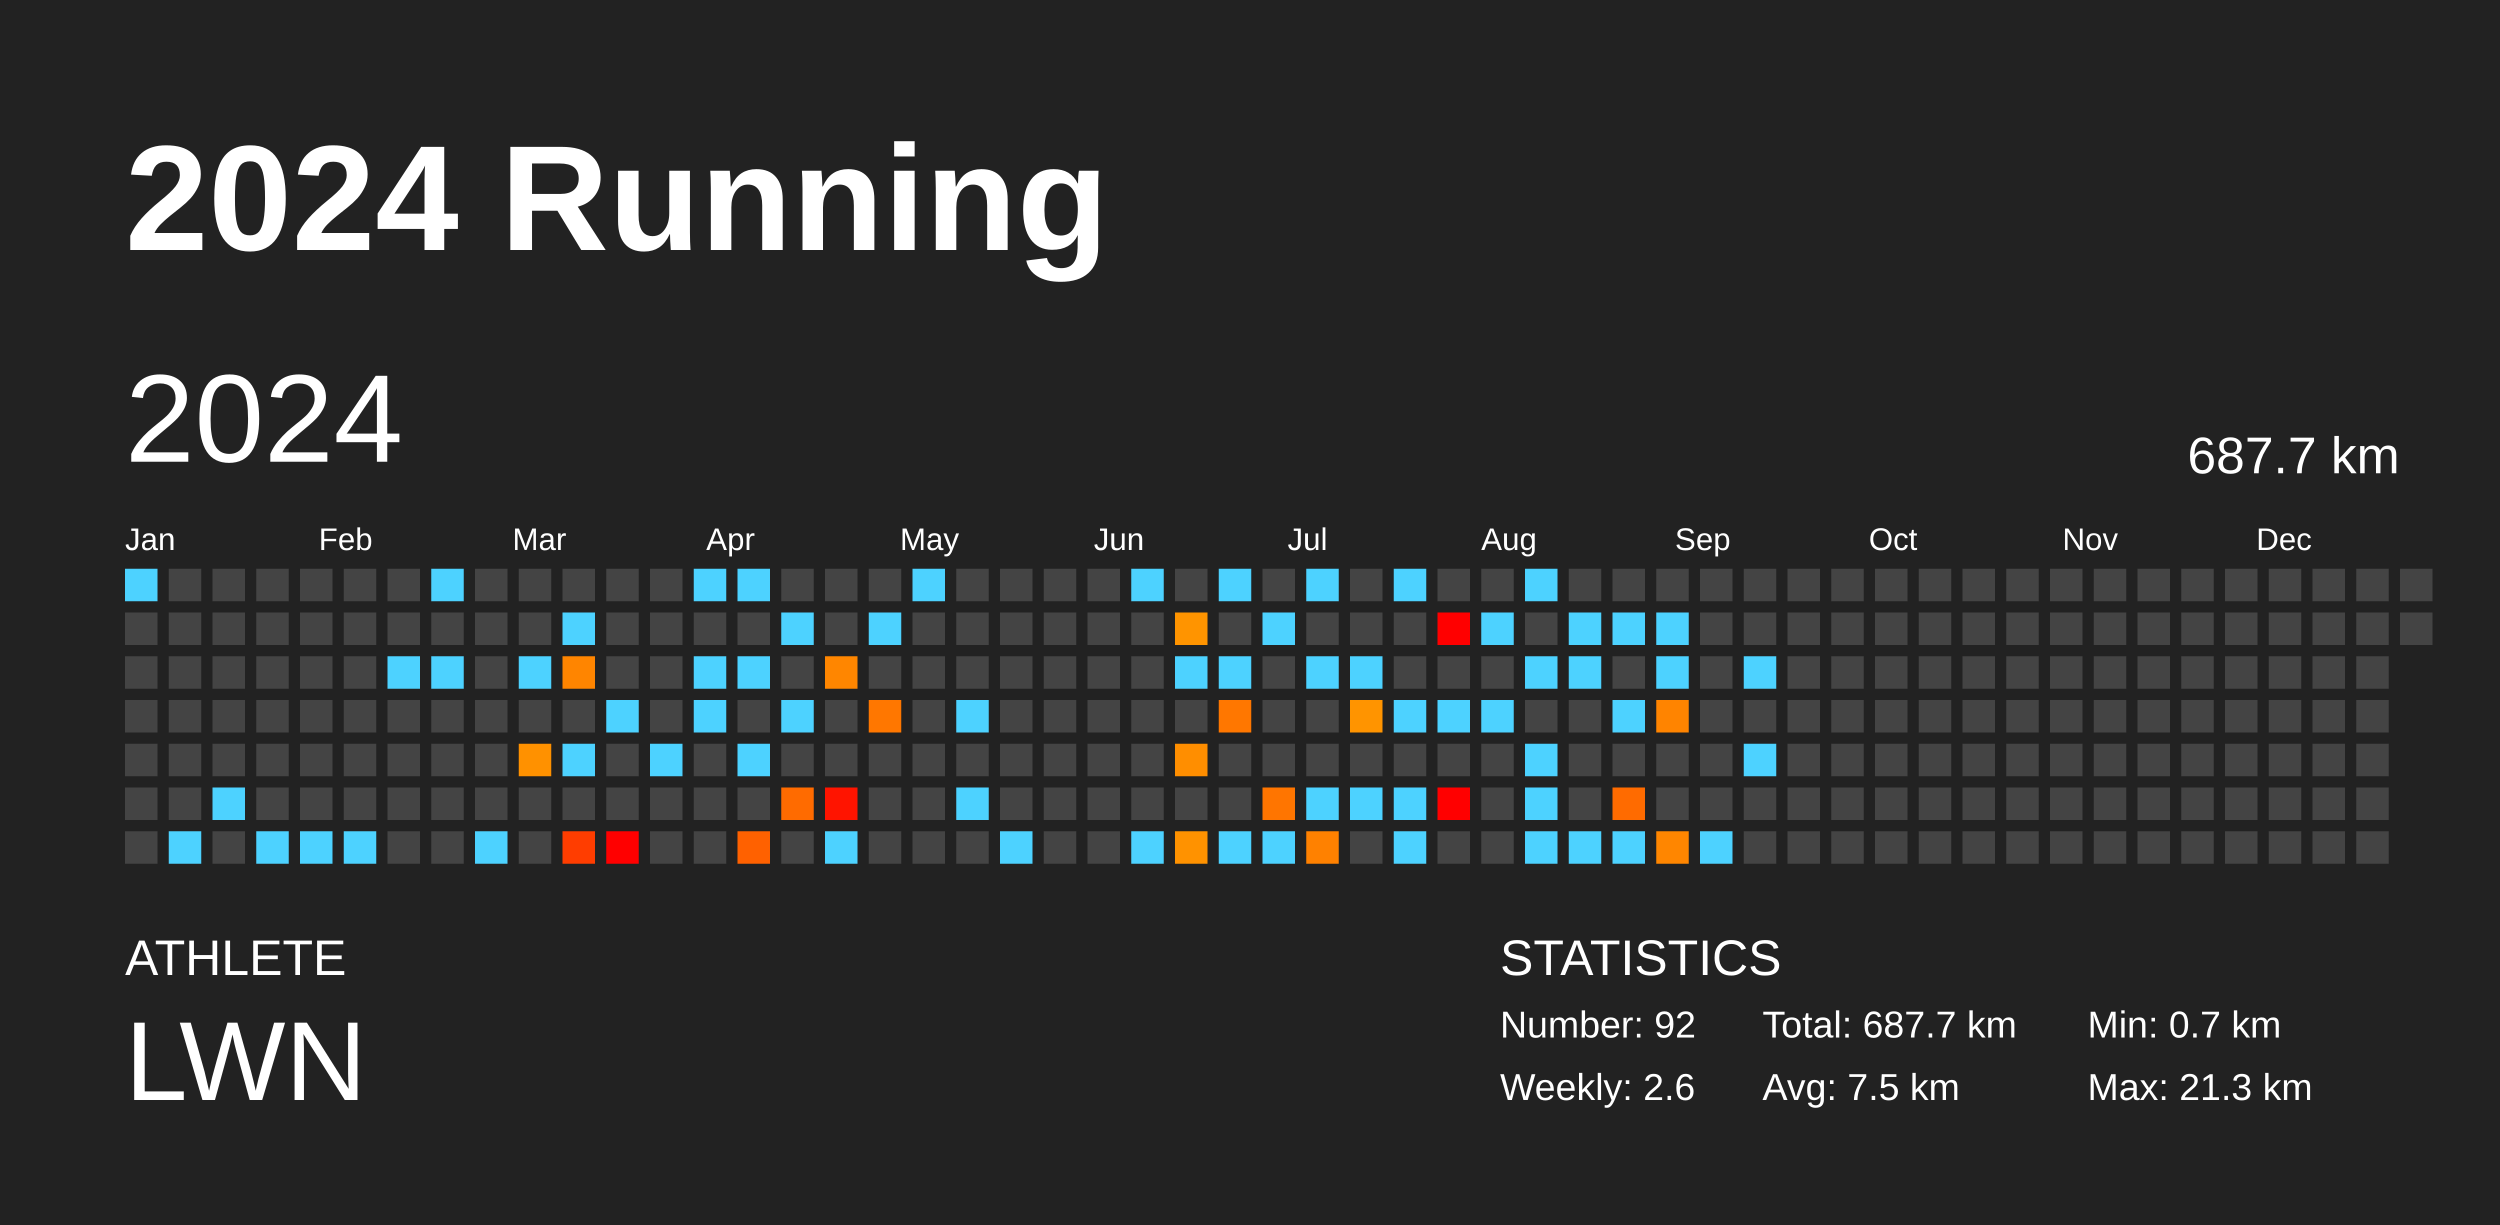
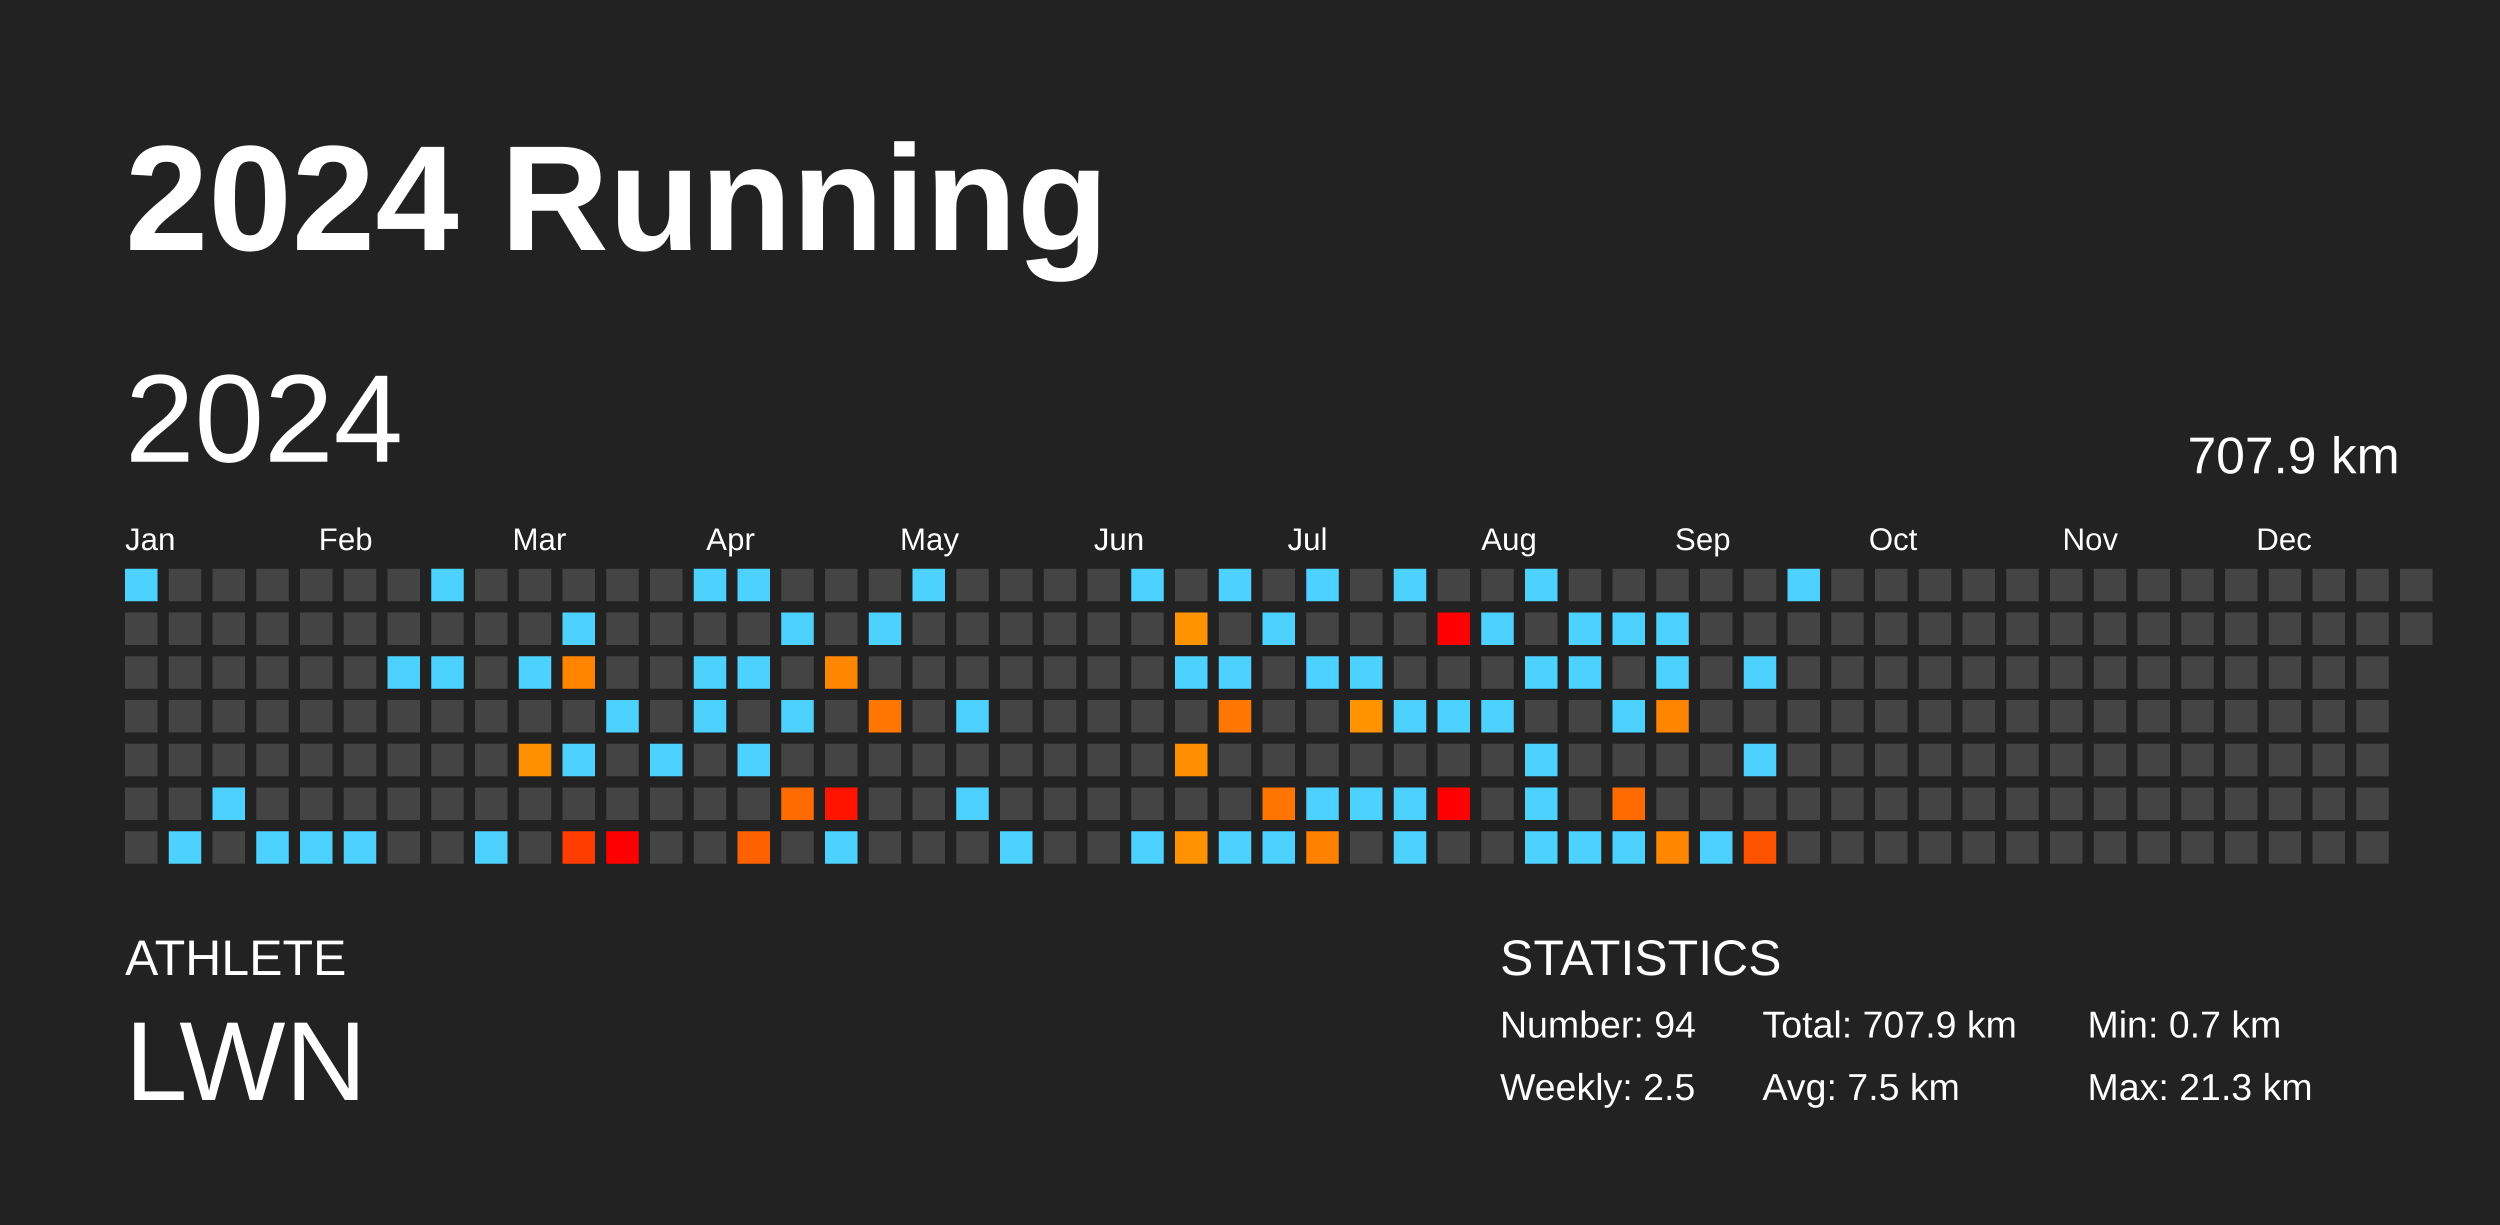
<svg xmlns="http://www.w3.org/2000/svg" baseProfile="full" height="98mm" version="1.1" viewBox="0,0,200,98" width="200mm">
  <defs />
  <rect fill="#222222" height="98" width="200" x="0" y="0" />
  <text fill="#FFFFFF" style="font-size:12px; font-family:Arial; font-weight:bold;" x="10" y="20">2024 Running</text>
  <text fill="#FFFFFF" style="font-size:4px; font-family:Arial" x="10" y="78">ATHLETE</text>
  <text fill="#FFFFFF" style="font-size:9px; font-family:Arial" x="10" y="88">LWN</text>
  <text fill="#FFFFFF" style="font-size:4px; font-family:Arial" x="120" y="78">STATISTICS</text>
-   <text fill="#FFFFFF" style="font-size:3px; font-family:Arial" x="120" y="83">Number: 92</text>
-   <text fill="#FFFFFF" style="font-size:3px; font-family:Arial" x="120" y="88">Weekly: 2.6</text>
-   <text fill="#FFFFFF" style="font-size:3px; font-family:Arial" x="141" y="83">Total: 687.7 km</text>
+   <text fill="#FFFFFF" style="font-size:3px; font-family:Arial" x="120" y="83">Number: 94</text>
+   <text fill="#FFFFFF" style="font-size:3px; font-family:Arial" x="120" y="88">Weekly: 2.5</text>
+   <text fill="#FFFFFF" style="font-size:3px; font-family:Arial" x="141" y="83">Total: 707.9 km</text>
  <text fill="#FFFFFF" style="font-size:3px; font-family:Arial" x="141" y="88">Avg: 7.5 km</text>
  <text fill="#FFFFFF" style="font-size:3px; font-family:Arial" x="167" y="83">Min: 0.7 km</text>
  <text fill="#FFFFFF" style="font-size:3px; font-family:Arial" x="167" y="88">Max: 21.3 km</text>
  <text dominant-baseline="hanging" fill="#FFFFFF" style="font-size:10.0px; font-family:Arial;" x="10" y="30">2024</text>
-   <text dominant-baseline="hanging" fill="#FFFFFF" style="font-size:4.125px; font-family:Arial;" x="175" y="35">687.7 km</text>
+   <text dominant-baseline="hanging" fill="#FFFFFF" style="font-size:4.125px; font-family:Arial;" x="175" y="35">707.9 km</text>
  <text fill="#FFFFFF" style="font-size:2.5px; font-family:Arial" x="10.0" y="44">Jan</text>
  <text fill="#FFFFFF" style="font-size:2.5px; font-family:Arial" x="25.5" y="44">Feb</text>
  <text fill="#FFFFFF" style="font-size:2.5px; font-family:Arial" x="41.0" y="44">Mar</text>
  <text fill="#FFFFFF" style="font-size:2.5px; font-family:Arial" x="56.5" y="44">Apr</text>
  <text fill="#FFFFFF" style="font-size:2.5px; font-family:Arial" x="72.0" y="44">May</text>
  <text fill="#FFFFFF" style="font-size:2.5px; font-family:Arial" x="87.5" y="44">Jun</text>
  <text fill="#FFFFFF" style="font-size:2.5px; font-family:Arial" x="103.0" y="44">Jul</text>
  <text fill="#FFFFFF" style="font-size:2.5px; font-family:Arial" x="118.5" y="44">Aug</text>
  <text fill="#FFFFFF" style="font-size:2.5px; font-family:Arial" x="134.0" y="44">Sep</text>
  <text fill="#FFFFFF" style="font-size:2.5px; font-family:Arial" x="149.5" y="44">Oct</text>
  <text fill="#FFFFFF" style="font-size:2.5px; font-family:Arial" x="165.0" y="44">Nov</text>
  <text fill="#FFFFFF" style="font-size:2.5px; font-family:Arial" x="180.5" y="44">Dec</text>
  <rect fill="#4dd2ff" height="2.6" width="2.6" x="10.0" y="45.5" />
  <rect fill="#444444" height="2.6" width="2.6" x="10.0" y="49.0" />
  <rect fill="#444444" height="2.6" width="2.6" x="10.0" y="52.5" />
  <rect fill="#444444" height="2.6" width="2.6" x="10.0" y="56.0" />
  <rect fill="#444444" height="2.6" width="2.6" x="10.0" y="59.5" />
  <rect fill="#444444" height="2.6" width="2.6" x="10.0" y="63.0" />
  <rect fill="#444444" height="2.6" width="2.6" x="10.0" y="66.5" />
  <rect fill="#444444" height="2.6" width="2.6" x="13.5" y="45.5" />
  <rect fill="#444444" height="2.6" width="2.6" x="13.5" y="49.0" />
  <rect fill="#444444" height="2.6" width="2.6" x="13.5" y="52.5" />
  <rect fill="#444444" height="2.6" width="2.6" x="13.5" y="56.0" />
  <rect fill="#444444" height="2.6" width="2.6" x="13.5" y="59.5" />
  <rect fill="#444444" height="2.6" width="2.6" x="13.5" y="63.0" />
  <rect fill="#4dd2ff" height="2.6" width="2.6" x="13.5" y="66.5" />
  <rect fill="#444444" height="2.6" width="2.6" x="17.0" y="45.5" />
  <rect fill="#444444" height="2.6" width="2.6" x="17.0" y="49.0" />
  <rect fill="#444444" height="2.6" width="2.6" x="17.0" y="52.5" />
  <rect fill="#444444" height="2.6" width="2.6" x="17.0" y="56.0" />
  <rect fill="#444444" height="2.6" width="2.6" x="17.0" y="59.5" />
  <rect fill="#4dd2ff" height="2.6" width="2.6" x="17.0" y="63.0" />
  <rect fill="#444444" height="2.6" width="2.6" x="17.0" y="66.5" />
  <rect fill="#444444" height="2.6" width="2.6" x="20.5" y="45.5" />
  <rect fill="#444444" height="2.6" width="2.6" x="20.5" y="49.0" />
  <rect fill="#444444" height="2.6" width="2.6" x="20.5" y="52.5" />
  <rect fill="#444444" height="2.6" width="2.6" x="20.5" y="56.0" />
  <rect fill="#444444" height="2.6" width="2.6" x="20.5" y="59.5" />
  <rect fill="#444444" height="2.6" width="2.6" x="20.5" y="63.0" />
  <rect fill="#4dd2ff" height="2.6" width="2.6" x="20.5" y="66.5" />
  <rect fill="#444444" height="2.6" width="2.6" x="24.0" y="45.5" />
  <rect fill="#444444" height="2.6" width="2.6" x="24.0" y="49.0" />
  <rect fill="#444444" height="2.6" width="2.6" x="24.0" y="52.5" />
  <rect fill="#444444" height="2.6" width="2.6" x="24.0" y="56.0" />
  <rect fill="#444444" height="2.6" width="2.6" x="24.0" y="59.5" />
  <rect fill="#444444" height="2.6" width="2.6" x="24.0" y="63.0" />
  <rect fill="#4dd2ff" height="2.6" width="2.6" x="24.0" y="66.5" />
  <rect fill="#444444" height="2.6" width="2.6" x="27.5" y="45.5" />
  <rect fill="#444444" height="2.6" width="2.6" x="27.5" y="49.0" />
  <rect fill="#444444" height="2.6" width="2.6" x="27.5" y="52.5" />
  <rect fill="#444444" height="2.6" width="2.6" x="27.5" y="56.0" />
  <rect fill="#444444" height="2.6" width="2.6" x="27.5" y="59.5" />
  <rect fill="#444444" height="2.6" width="2.6" x="27.5" y="63.0" />
  <rect fill="#4dd2ff" height="2.6" width="2.6" x="27.5" y="66.5" />
  <rect fill="#444444" height="2.6" width="2.6" x="31.0" y="45.5" />
  <rect fill="#444444" height="2.6" width="2.6" x="31.0" y="49.0" />
  <rect fill="#4dd2ff" height="2.6" width="2.6" x="31.0" y="52.5" />
  <rect fill="#444444" height="2.6" width="2.6" x="31.0" y="56.0" />
  <rect fill="#444444" height="2.6" width="2.6" x="31.0" y="59.5" />
  <rect fill="#444444" height="2.6" width="2.6" x="31.0" y="63.0" />
  <rect fill="#444444" height="2.6" width="2.6" x="31.0" y="66.5" />
  <rect fill="#4dd2ff" height="2.6" width="2.6" x="34.5" y="45.5" />
  <rect fill="#444444" height="2.6" width="2.6" x="34.5" y="49.0" />
  <rect fill="#4dd2ff" height="2.6" width="2.6" x="34.5" y="52.5" />
  <rect fill="#444444" height="2.6" width="2.6" x="34.5" y="56.0" />
  <rect fill="#444444" height="2.6" width="2.6" x="34.5" y="59.5" />
  <rect fill="#444444" height="2.6" width="2.6" x="34.5" y="63.0" />
  <rect fill="#444444" height="2.6" width="2.6" x="34.5" y="66.5" />
  <rect fill="#444444" height="2.6" width="2.6" x="38.0" y="45.5" />
  <rect fill="#444444" height="2.6" width="2.6" x="38.0" y="49.0" />
  <rect fill="#444444" height="2.6" width="2.6" x="38.0" y="52.5" />
  <rect fill="#444444" height="2.6" width="2.6" x="38.0" y="56.0" />
  <rect fill="#444444" height="2.6" width="2.6" x="38.0" y="59.5" />
  <rect fill="#444444" height="2.6" width="2.6" x="38.0" y="63.0" />
  <rect fill="#4dd2ff" height="2.6" width="2.6" x="38.0" y="66.5" />
  <rect fill="#444444" height="2.6" width="2.6" x="41.5" y="45.5" />
  <rect fill="#444444" height="2.6" width="2.6" x="41.5" y="49.0" />
  <rect fill="#4dd2ff" height="2.6" width="2.6" x="41.5" y="52.5" />
  <rect fill="#444444" height="2.6" width="2.6" x="41.5" y="56.0" />
  <rect fill="#ff9100" height="2.6" width="2.6" x="41.5" y="59.5" />
  <rect fill="#444444" height="2.6" width="2.6" x="41.5" y="63.0" />
  <rect fill="#444444" height="2.6" width="2.6" x="41.5" y="66.5" />
  <rect fill="#444444" height="2.6" width="2.6" x="45.0" y="45.5" />
  <rect fill="#4dd2ff" height="2.6" width="2.6" x="45.0" y="49.0" />
  <rect fill="#ff8500" height="2.6" width="2.6" x="45.0" y="52.5" />
  <rect fill="#444444" height="2.6" width="2.6" x="45.0" y="56.0" />
  <rect fill="#4dd2ff" height="2.6" width="2.6" x="45.0" y="59.5" />
  <rect fill="#444444" height="2.6" width="2.6" x="45.0" y="63.0" />
  <rect fill="#ff3d00" height="2.6" width="2.6" x="45.0" y="66.5" />
  <rect fill="#444444" height="2.6" width="2.6" x="48.5" y="45.5" />
  <rect fill="#444444" height="2.6" width="2.6" x="48.5" y="49.0" />
  <rect fill="#444444" height="2.6" width="2.6" x="48.5" y="52.5" />
  <rect fill="#4dd2ff" height="2.6" width="2.6" x="48.5" y="56.0" />
  <rect fill="#444444" height="2.6" width="2.6" x="48.5" y="59.5" />
  <rect fill="#444444" height="2.6" width="2.6" x="48.5" y="63.0" />
  <rect fill="red" height="2.6" width="2.6" x="48.5" y="66.5" />
  <rect fill="#444444" height="2.6" width="2.6" x="52.0" y="45.5" />
  <rect fill="#444444" height="2.6" width="2.6" x="52.0" y="49.0" />
  <rect fill="#444444" height="2.6" width="2.6" x="52.0" y="52.5" />
  <rect fill="#444444" height="2.6" width="2.6" x="52.0" y="56.0" />
  <rect fill="#4dd2ff" height="2.6" width="2.6" x="52.0" y="59.5" />
  <rect fill="#444444" height="2.6" width="2.6" x="52.0" y="63.0" />
  <rect fill="#444444" height="2.6" width="2.6" x="52.0" y="66.5" />
  <rect fill="#4dd2ff" height="2.6" width="2.6" x="55.5" y="45.5" />
  <rect fill="#444444" height="2.6" width="2.6" x="55.5" y="49.0" />
  <rect fill="#4dd2ff" height="2.6" width="2.6" x="55.5" y="52.5" />
  <rect fill="#4dd2ff" height="2.6" width="2.6" x="55.5" y="56.0" />
  <rect fill="#444444" height="2.6" width="2.6" x="55.5" y="59.5" />
  <rect fill="#444444" height="2.6" width="2.6" x="55.5" y="63.0" />
  <rect fill="#444444" height="2.6" width="2.6" x="55.5" y="66.5" />
  <rect fill="#4dd2ff" height="2.6" width="2.6" x="59.0" y="45.5" />
  <rect fill="#444444" height="2.6" width="2.6" x="59.0" y="49.0" />
  <rect fill="#4dd2ff" height="2.6" width="2.6" x="59.0" y="52.5" />
  <rect fill="#444444" height="2.6" width="2.6" x="59.0" y="56.0" />
  <rect fill="#4dd2ff" height="2.6" width="2.6" x="59.0" y="59.5" />
  <rect fill="#444444" height="2.6" width="2.6" x="59.0" y="63.0" />
  <rect fill="#ff6100" height="2.6" width="2.6" x="59.0" y="66.5" />
  <rect fill="#444444" height="2.6" width="2.6" x="62.5" y="45.5" />
  <rect fill="#4dd2ff" height="2.6" width="2.6" x="62.5" y="49.0" />
  <rect fill="#444444" height="2.6" width="2.6" x="62.5" y="52.5" />
  <rect fill="#4dd2ff" height="2.6" width="2.6" x="62.5" y="56.0" />
  <rect fill="#444444" height="2.6" width="2.6" x="62.5" y="59.5" />
  <rect fill="#ff6b00" height="2.6" width="2.6" x="62.5" y="63.0" />
  <rect fill="#444444" height="2.6" width="2.6" x="62.5" y="66.5" />
  <rect fill="#444444" height="2.6" width="2.6" x="66.0" y="45.5" />
  <rect fill="#444444" height="2.6" width="2.6" x="66.0" y="49.0" />
  <rect fill="#ff8600" height="2.6" width="2.6" x="66.0" y="52.5" />
  <rect fill="#444444" height="2.6" width="2.6" x="66.0" y="56.0" />
  <rect fill="#444444" height="2.6" width="2.6" x="66.0" y="59.5" />
  <rect fill="#ff1400" height="2.6" width="2.6" x="66.0" y="63.0" />
  <rect fill="#4dd2ff" height="2.6" width="2.6" x="66.0" y="66.5" />
  <rect fill="#444444" height="2.6" width="2.6" x="69.5" y="45.5" />
  <rect fill="#4dd2ff" height="2.6" width="2.6" x="69.5" y="49.0" />
  <rect fill="#444444" height="2.6" width="2.6" x="69.5" y="52.5" />
  <rect fill="#ff7700" height="2.6" width="2.6" x="69.5" y="56.0" />
  <rect fill="#444444" height="2.6" width="2.6" x="69.5" y="59.5" />
  <rect fill="#444444" height="2.6" width="2.6" x="69.5" y="63.0" />
  <rect fill="#444444" height="2.6" width="2.6" x="69.5" y="66.5" />
  <rect fill="#4dd2ff" height="2.6" width="2.6" x="73.0" y="45.5" />
  <rect fill="#444444" height="2.6" width="2.6" x="73.0" y="49.0" />
  <rect fill="#444444" height="2.6" width="2.6" x="73.0" y="52.5" />
  <rect fill="#444444" height="2.6" width="2.6" x="73.0" y="56.0" />
  <rect fill="#444444" height="2.6" width="2.6" x="73.0" y="59.5" />
  <rect fill="#444444" height="2.6" width="2.6" x="73.0" y="63.0" />
  <rect fill="#444444" height="2.6" width="2.6" x="73.0" y="66.5" />
  <rect fill="#444444" height="2.6" width="2.6" x="76.5" y="45.5" />
  <rect fill="#444444" height="2.6" width="2.6" x="76.5" y="49.0" />
  <rect fill="#444444" height="2.6" width="2.6" x="76.5" y="52.5" />
  <rect fill="#4dd2ff" height="2.6" width="2.6" x="76.5" y="56.0" />
  <rect fill="#444444" height="2.6" width="2.6" x="76.5" y="59.5" />
  <rect fill="#4dd2ff" height="2.6" width="2.6" x="76.5" y="63.0" />
  <rect fill="#444444" height="2.6" width="2.6" x="76.5" y="66.5" />
  <rect fill="#444444" height="2.6" width="2.6" x="80.0" y="45.5" />
  <rect fill="#444444" height="2.6" width="2.6" x="80.0" y="49.0" />
  <rect fill="#444444" height="2.6" width="2.6" x="80.0" y="52.5" />
  <rect fill="#444444" height="2.6" width="2.6" x="80.0" y="56.0" />
  <rect fill="#444444" height="2.6" width="2.6" x="80.0" y="59.5" />
  <rect fill="#444444" height="2.6" width="2.6" x="80.0" y="63.0" />
  <rect fill="#4dd2ff" height="2.6" width="2.6" x="80.0" y="66.5" />
  <rect fill="#444444" height="2.6" width="2.6" x="83.5" y="45.5" />
  <rect fill="#444444" height="2.6" width="2.6" x="83.5" y="49.0" />
  <rect fill="#444444" height="2.6" width="2.6" x="83.5" y="52.5" />
  <rect fill="#444444" height="2.6" width="2.6" x="83.5" y="56.0" />
  <rect fill="#444444" height="2.6" width="2.6" x="83.5" y="59.5" />
  <rect fill="#444444" height="2.6" width="2.6" x="83.5" y="63.0" />
  <rect fill="#444444" height="2.6" width="2.6" x="83.5" y="66.5" />
  <rect fill="#444444" height="2.6" width="2.6" x="87.0" y="45.5" />
  <rect fill="#444444" height="2.6" width="2.6" x="87.0" y="49.0" />
  <rect fill="#444444" height="2.6" width="2.6" x="87.0" y="52.5" />
  <rect fill="#444444" height="2.6" width="2.6" x="87.0" y="56.0" />
  <rect fill="#444444" height="2.6" width="2.6" x="87.0" y="59.5" />
  <rect fill="#444444" height="2.6" width="2.6" x="87.0" y="63.0" />
  <rect fill="#444444" height="2.6" width="2.6" x="87.0" y="66.5" />
  <rect fill="#4dd2ff" height="2.6" width="2.6" x="90.5" y="45.5" />
  <rect fill="#444444" height="2.6" width="2.6" x="90.5" y="49.0" />
  <rect fill="#444444" height="2.6" width="2.6" x="90.5" y="52.5" />
  <rect fill="#444444" height="2.6" width="2.6" x="90.5" y="56.0" />
  <rect fill="#444444" height="2.6" width="2.6" x="90.5" y="59.5" />
  <rect fill="#444444" height="2.6" width="2.6" x="90.5" y="63.0" />
  <rect fill="#4dd2ff" height="2.6" width="2.6" x="90.5" y="66.5" />
  <rect fill="#444444" height="2.6" width="2.6" x="94.0" y="45.5" />
  <rect fill="#ff9400" height="2.6" width="2.6" x="94.0" y="49.0" />
  <rect fill="#4dd2ff" height="2.6" width="2.6" x="94.0" y="52.5" />
  <rect fill="#444444" height="2.6" width="2.6" x="94.0" y="56.0" />
  <rect fill="#ff8e00" height="2.6" width="2.6" x="94.0" y="59.5" />
  <rect fill="#444444" height="2.6" width="2.6" x="94.0" y="63.0" />
  <rect fill="#ff9200" height="2.6" width="2.6" x="94.0" y="66.5" />
  <rect fill="#4dd2ff" height="2.6" width="2.6" x="97.5" y="45.5" />
  <rect fill="#444444" height="2.6" width="2.6" x="97.5" y="49.0" />
  <rect fill="#4dd2ff" height="2.6" width="2.6" x="97.5" y="52.5" />
  <rect fill="#ff7700" height="2.6" width="2.6" x="97.5" y="56.0" />
  <rect fill="#444444" height="2.6" width="2.6" x="97.5" y="59.5" />
  <rect fill="#444444" height="2.6" width="2.6" x="97.5" y="63.0" />
  <rect fill="#4dd2ff" height="2.6" width="2.6" x="97.5" y="66.5" />
  <rect fill="#444444" height="2.6" width="2.6" x="101.0" y="45.5" />
  <rect fill="#4dd2ff" height="2.6" width="2.6" x="101.0" y="49.0" />
  <rect fill="#444444" height="2.6" width="2.6" x="101.0" y="52.5" />
  <rect fill="#444444" height="2.6" width="2.6" x="101.0" y="56.0" />
  <rect fill="#444444" height="2.6" width="2.6" x="101.0" y="59.5" />
  <rect fill="#ff7500" height="2.6" width="2.6" x="101.0" y="63.0" />
  <rect fill="#4dd2ff" height="2.6" width="2.6" x="101.0" y="66.5" />
  <rect fill="#4dd2ff" height="2.6" width="2.6" x="104.5" y="45.5" />
  <rect fill="#444444" height="2.6" width="2.6" x="104.5" y="49.0" />
  <rect fill="#4dd2ff" height="2.6" width="2.6" x="104.5" y="52.5" />
  <rect fill="#444444" height="2.6" width="2.6" x="104.5" y="56.0" />
  <rect fill="#444444" height="2.6" width="2.6" x="104.5" y="59.5" />
  <rect fill="#4dd2ff" height="2.6" width="2.6" x="104.5" y="63.0" />
  <rect fill="#ff8100" height="2.6" width="2.6" x="104.5" y="66.5" />
  <rect fill="#444444" height="2.6" width="2.6" x="108.0" y="45.5" />
  <rect fill="#444444" height="2.6" width="2.6" x="108.0" y="49.0" />
  <rect fill="#4dd2ff" height="2.6" width="2.6" x="108.0" y="52.5" />
  <rect fill="#ff9400" height="2.6" width="2.6" x="108.0" y="56.0" />
  <rect fill="#444444" height="2.6" width="2.6" x="108.0" y="59.5" />
  <rect fill="#4dd2ff" height="2.6" width="2.6" x="108.0" y="63.0" />
  <rect fill="#444444" height="2.6" width="2.6" x="108.0" y="66.5" />
  <rect fill="#4dd2ff" height="2.6" width="2.6" x="111.5" y="45.5" />
  <rect fill="#444444" height="2.6" width="2.6" x="111.5" y="49.0" />
  <rect fill="#444444" height="2.6" width="2.6" x="111.5" y="52.5" />
  <rect fill="#4dd2ff" height="2.6" width="2.6" x="111.5" y="56.0" />
  <rect fill="#444444" height="2.6" width="2.6" x="111.5" y="59.5" />
  <rect fill="#4dd2ff" height="2.6" width="2.6" x="111.5" y="63.0" />
  <rect fill="#4dd2ff" height="2.6" width="2.6" x="111.5" y="66.5" />
  <rect fill="#444444" height="2.6" width="2.6" x="115.0" y="45.5" />
  <rect fill="red" height="2.6" width="2.6" x="115.0" y="49.0" />
  <rect fill="#444444" height="2.6" width="2.6" x="115.0" y="52.5" />
  <rect fill="#4dd2ff" height="2.6" width="2.6" x="115.0" y="56.0" />
  <rect fill="#444444" height="2.6" width="2.6" x="115.0" y="59.5" />
  <rect fill="red" height="2.6" width="2.6" x="115.0" y="63.0" />
  <rect fill="#444444" height="2.6" width="2.6" x="115.0" y="66.5" />
  <rect fill="#444444" height="2.6" width="2.6" x="118.5" y="45.5" />
  <rect fill="#4dd2ff" height="2.6" width="2.6" x="118.5" y="49.0" />
  <rect fill="#444444" height="2.6" width="2.6" x="118.5" y="52.5" />
  <rect fill="#4dd2ff" height="2.6" width="2.6" x="118.5" y="56.0" />
  <rect fill="#444444" height="2.6" width="2.6" x="118.5" y="59.5" />
  <rect fill="#444444" height="2.6" width="2.6" x="118.5" y="63.0" />
  <rect fill="#444444" height="2.6" width="2.6" x="118.5" y="66.5" />
  <rect fill="#4dd2ff" height="2.6" width="2.6" x="122.0" y="45.5" />
  <rect fill="#444444" height="2.6" width="2.6" x="122.0" y="49.0" />
  <rect fill="#4dd2ff" height="2.6" width="2.6" x="122.0" y="52.5" />
  <rect fill="#444444" height="2.6" width="2.6" x="122.0" y="56.0" />
  <rect fill="#4dd2ff" height="2.6" width="2.6" x="122.0" y="59.5" />
  <rect fill="#4dd2ff" height="2.6" width="2.6" x="122.0" y="63.0" />
  <rect fill="#4dd2ff" height="2.6" width="2.6" x="122.0" y="66.5" />
  <rect fill="#444444" height="2.6" width="2.6" x="125.5" y="45.5" />
  <rect fill="#4dd2ff" height="2.6" width="2.6" x="125.5" y="49.0" />
  <rect fill="#4dd2ff" height="2.6" width="2.6" x="125.5" y="52.5" />
  <rect fill="#444444" height="2.6" width="2.6" x="125.5" y="56.0" />
  <rect fill="#444444" height="2.6" width="2.6" x="125.5" y="59.5" />
  <rect fill="#444444" height="2.6" width="2.6" x="125.5" y="63.0" />
  <rect fill="#4dd2ff" height="2.6" width="2.6" x="125.5" y="66.5" />
  <rect fill="#444444" height="2.6" width="2.6" x="129.0" y="45.5" />
  <rect fill="#4dd2ff" height="2.6" width="2.6" x="129.0" y="49.0" />
  <rect fill="#444444" height="2.6" width="2.6" x="129.0" y="52.5" />
  <rect fill="#4dd2ff" height="2.6" width="2.6" x="129.0" y="56.0" />
  <rect fill="#444444" height="2.6" width="2.6" x="129.0" y="59.5" />
  <rect fill="#ff6b00" height="2.6" width="2.6" x="129.0" y="63.0" />
  <rect fill="#4dd2ff" height="2.6" width="2.6" x="129.0" y="66.5" />
  <rect fill="#444444" height="2.6" width="2.6" x="132.5" y="45.5" />
  <rect fill="#4dd2ff" height="2.6" width="2.6" x="132.5" y="49.0" />
  <rect fill="#4dd2ff" height="2.6" width="2.6" x="132.5" y="52.5" />
  <rect fill="#ff8400" height="2.6" width="2.6" x="132.5" y="56.0" />
  <rect fill="#444444" height="2.6" width="2.6" x="132.5" y="59.5" />
  <rect fill="#444444" height="2.6" width="2.6" x="132.5" y="63.0" />
  <rect fill="#ff8600" height="2.6" width="2.6" x="132.5" y="66.5" />
  <rect fill="#444444" height="2.6" width="2.6" x="136.0" y="45.5" />
  <rect fill="#444444" height="2.6" width="2.6" x="136.0" y="49.0" />
  <rect fill="#444444" height="2.6" width="2.6" x="136.0" y="52.5" />
  <rect fill="#444444" height="2.6" width="2.6" x="136.0" y="56.0" />
  <rect fill="#444444" height="2.6" width="2.6" x="136.0" y="59.5" />
  <rect fill="#444444" height="2.6" width="2.6" x="136.0" y="63.0" />
  <rect fill="#4dd2ff" height="2.6" width="2.6" x="136.0" y="66.5" />
  <rect fill="#444444" height="2.6" width="2.6" x="139.5" y="45.5" />
  <rect fill="#444444" height="2.6" width="2.6" x="139.5" y="49.0" />
  <rect fill="#4dd2ff" height="2.6" width="2.6" x="139.5" y="52.5" />
  <rect fill="#444444" height="2.6" width="2.6" x="139.5" y="56.0" />
  <rect fill="#4dd2ff" height="2.6" width="2.6" x="139.5" y="59.5" />
  <rect fill="#444444" height="2.6" width="2.6" x="139.5" y="63.0" />
-   <rect fill="#444444" height="2.6" width="2.6" x="139.5" y="66.5" />
-   <rect fill="#444444" height="2.6" width="2.6" x="143.0" y="45.5" />
+   <rect fill="#ff5300" height="2.6" width="2.6" x="139.5" y="66.5" />
+   <rect fill="#4dd2ff" height="2.6" width="2.6" x="143.0" y="45.5" />
  <rect fill="#444444" height="2.6" width="2.6" x="143.0" y="49.0" />
  <rect fill="#444444" height="2.6" width="2.6" x="143.0" y="52.5" />
  <rect fill="#444444" height="2.6" width="2.6" x="143.0" y="56.0" />
  <rect fill="#444444" height="2.6" width="2.6" x="143.0" y="59.5" />
  <rect fill="#444444" height="2.6" width="2.6" x="143.0" y="63.0" />
  <rect fill="#444444" height="2.6" width="2.6" x="143.0" y="66.5" />
  <rect fill="#444444" height="2.6" width="2.6" x="146.5" y="45.5" />
  <rect fill="#444444" height="2.6" width="2.6" x="146.5" y="49.0" />
  <rect fill="#444444" height="2.6" width="2.6" x="146.5" y="52.5" />
  <rect fill="#444444" height="2.6" width="2.6" x="146.5" y="56.0" />
  <rect fill="#444444" height="2.6" width="2.6" x="146.5" y="59.5" />
  <rect fill="#444444" height="2.6" width="2.6" x="146.5" y="63.0" />
  <rect fill="#444444" height="2.6" width="2.6" x="146.5" y="66.5" />
  <rect fill="#444444" height="2.6" width="2.6" x="150.0" y="45.5" />
  <rect fill="#444444" height="2.6" width="2.6" x="150.0" y="49.0" />
  <rect fill="#444444" height="2.6" width="2.6" x="150.0" y="52.5" />
  <rect fill="#444444" height="2.6" width="2.6" x="150.0" y="56.0" />
  <rect fill="#444444" height="2.6" width="2.6" x="150.0" y="59.5" />
  <rect fill="#444444" height="2.6" width="2.6" x="150.0" y="63.0" />
  <rect fill="#444444" height="2.6" width="2.6" x="150.0" y="66.5" />
  <rect fill="#444444" height="2.6" width="2.6" x="153.5" y="45.5" />
  <rect fill="#444444" height="2.6" width="2.6" x="153.5" y="49.0" />
  <rect fill="#444444" height="2.6" width="2.6" x="153.5" y="52.5" />
  <rect fill="#444444" height="2.6" width="2.6" x="153.5" y="56.0" />
  <rect fill="#444444" height="2.6" width="2.6" x="153.5" y="59.5" />
  <rect fill="#444444" height="2.6" width="2.6" x="153.5" y="63.0" />
  <rect fill="#444444" height="2.6" width="2.6" x="153.5" y="66.5" />
  <rect fill="#444444" height="2.6" width="2.6" x="157.0" y="45.5" />
  <rect fill="#444444" height="2.6" width="2.6" x="157.0" y="49.0" />
  <rect fill="#444444" height="2.6" width="2.6" x="157.0" y="52.5" />
  <rect fill="#444444" height="2.6" width="2.6" x="157.0" y="56.0" />
  <rect fill="#444444" height="2.6" width="2.6" x="157.0" y="59.5" />
  <rect fill="#444444" height="2.6" width="2.6" x="157.0" y="63.0" />
  <rect fill="#444444" height="2.6" width="2.6" x="157.0" y="66.5" />
  <rect fill="#444444" height="2.6" width="2.6" x="160.5" y="45.5" />
  <rect fill="#444444" height="2.6" width="2.6" x="160.5" y="49.0" />
  <rect fill="#444444" height="2.6" width="2.6" x="160.5" y="52.5" />
  <rect fill="#444444" height="2.6" width="2.6" x="160.5" y="56.0" />
  <rect fill="#444444" height="2.6" width="2.6" x="160.5" y="59.5" />
  <rect fill="#444444" height="2.6" width="2.6" x="160.5" y="63.0" />
  <rect fill="#444444" height="2.6" width="2.6" x="160.5" y="66.5" />
  <rect fill="#444444" height="2.6" width="2.6" x="164.0" y="45.5" />
  <rect fill="#444444" height="2.6" width="2.6" x="164.0" y="49.0" />
  <rect fill="#444444" height="2.6" width="2.6" x="164.0" y="52.5" />
  <rect fill="#444444" height="2.6" width="2.6" x="164.0" y="56.0" />
  <rect fill="#444444" height="2.6" width="2.6" x="164.0" y="59.5" />
  <rect fill="#444444" height="2.6" width="2.6" x="164.0" y="63.0" />
  <rect fill="#444444" height="2.6" width="2.6" x="164.0" y="66.5" />
  <rect fill="#444444" height="2.6" width="2.6" x="167.5" y="45.5" />
  <rect fill="#444444" height="2.6" width="2.6" x="167.5" y="49.0" />
  <rect fill="#444444" height="2.6" width="2.6" x="167.5" y="52.5" />
  <rect fill="#444444" height="2.6" width="2.6" x="167.5" y="56.0" />
  <rect fill="#444444" height="2.6" width="2.6" x="167.5" y="59.5" />
  <rect fill="#444444" height="2.6" width="2.6" x="167.5" y="63.0" />
  <rect fill="#444444" height="2.6" width="2.6" x="167.5" y="66.5" />
  <rect fill="#444444" height="2.6" width="2.6" x="171.0" y="45.5" />
  <rect fill="#444444" height="2.6" width="2.6" x="171.0" y="49.0" />
  <rect fill="#444444" height="2.6" width="2.6" x="171.0" y="52.5" />
  <rect fill="#444444" height="2.6" width="2.6" x="171.0" y="56.0" />
  <rect fill="#444444" height="2.6" width="2.6" x="171.0" y="59.5" />
  <rect fill="#444444" height="2.6" width="2.6" x="171.0" y="63.0" />
  <rect fill="#444444" height="2.6" width="2.6" x="171.0" y="66.5" />
  <rect fill="#444444" height="2.6" width="2.6" x="174.5" y="45.5" />
  <rect fill="#444444" height="2.6" width="2.6" x="174.5" y="49.0" />
  <rect fill="#444444" height="2.6" width="2.6" x="174.5" y="52.5" />
  <rect fill="#444444" height="2.6" width="2.6" x="174.5" y="56.0" />
  <rect fill="#444444" height="2.6" width="2.6" x="174.5" y="59.5" />
  <rect fill="#444444" height="2.6" width="2.6" x="174.5" y="63.0" />
  <rect fill="#444444" height="2.6" width="2.6" x="174.5" y="66.5" />
  <rect fill="#444444" height="2.6" width="2.6" x="178.0" y="45.5" />
  <rect fill="#444444" height="2.6" width="2.6" x="178.0" y="49.0" />
  <rect fill="#444444" height="2.6" width="2.6" x="178.0" y="52.5" />
  <rect fill="#444444" height="2.6" width="2.6" x="178.0" y="56.0" />
  <rect fill="#444444" height="2.6" width="2.6" x="178.0" y="59.5" />
  <rect fill="#444444" height="2.6" width="2.6" x="178.0" y="63.0" />
  <rect fill="#444444" height="2.6" width="2.6" x="178.0" y="66.5" />
  <rect fill="#444444" height="2.6" width="2.6" x="181.5" y="45.5" />
  <rect fill="#444444" height="2.6" width="2.6" x="181.5" y="49.0" />
  <rect fill="#444444" height="2.6" width="2.6" x="181.5" y="52.5" />
  <rect fill="#444444" height="2.6" width="2.6" x="181.5" y="56.0" />
  <rect fill="#444444" height="2.6" width="2.6" x="181.5" y="59.5" />
  <rect fill="#444444" height="2.6" width="2.6" x="181.5" y="63.0" />
  <rect fill="#444444" height="2.6" width="2.6" x="181.5" y="66.5" />
  <rect fill="#444444" height="2.6" width="2.6" x="185.0" y="45.5" />
  <rect fill="#444444" height="2.6" width="2.6" x="185.0" y="49.0" />
  <rect fill="#444444" height="2.6" width="2.6" x="185.0" y="52.5" />
  <rect fill="#444444" height="2.6" width="2.6" x="185.0" y="56.0" />
  <rect fill="#444444" height="2.6" width="2.6" x="185.0" y="59.5" />
  <rect fill="#444444" height="2.6" width="2.6" x="185.0" y="63.0" />
  <rect fill="#444444" height="2.6" width="2.6" x="185.0" y="66.5" />
  <rect fill="#444444" height="2.6" width="2.6" x="188.5" y="45.5" />
  <rect fill="#444444" height="2.6" width="2.6" x="188.5" y="49.0" />
  <rect fill="#444444" height="2.6" width="2.6" x="188.5" y="52.5" />
  <rect fill="#444444" height="2.6" width="2.6" x="188.5" y="56.0" />
  <rect fill="#444444" height="2.6" width="2.6" x="188.5" y="59.5" />
  <rect fill="#444444" height="2.6" width="2.6" x="188.5" y="63.0" />
  <rect fill="#444444" height="2.6" width="2.6" x="188.5" y="66.5" />
  <rect fill="#444444" height="2.6" width="2.6" x="192.0" y="45.5" />
  <rect fill="#444444" height="2.6" width="2.6" x="192.0" y="49.0" />
</svg>
